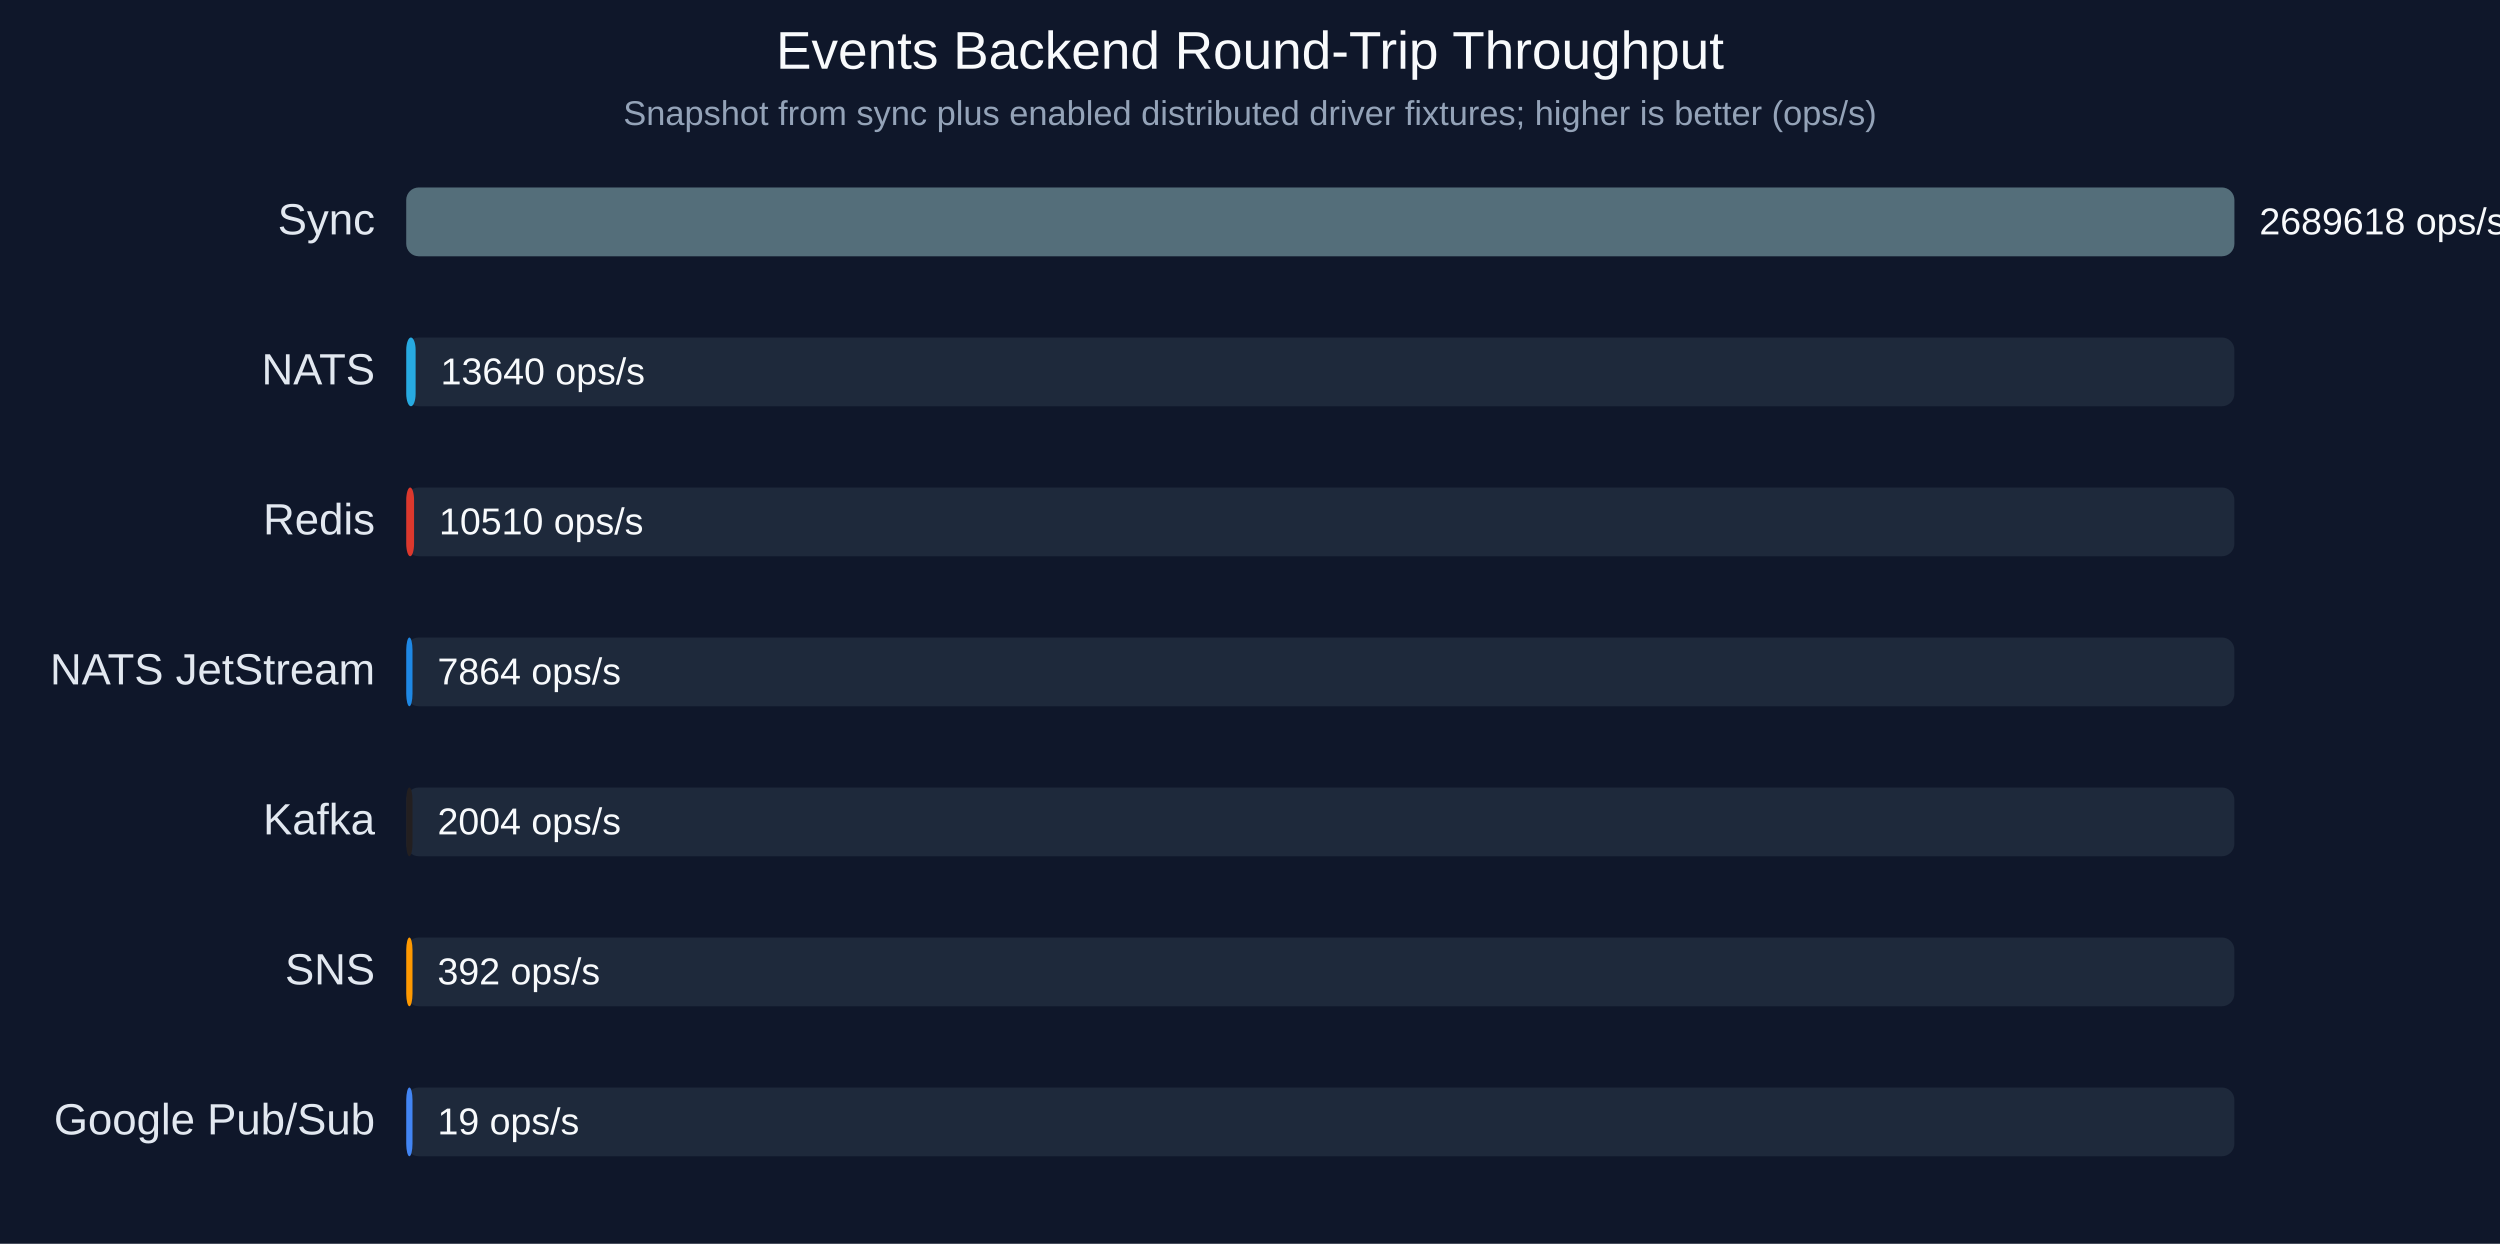
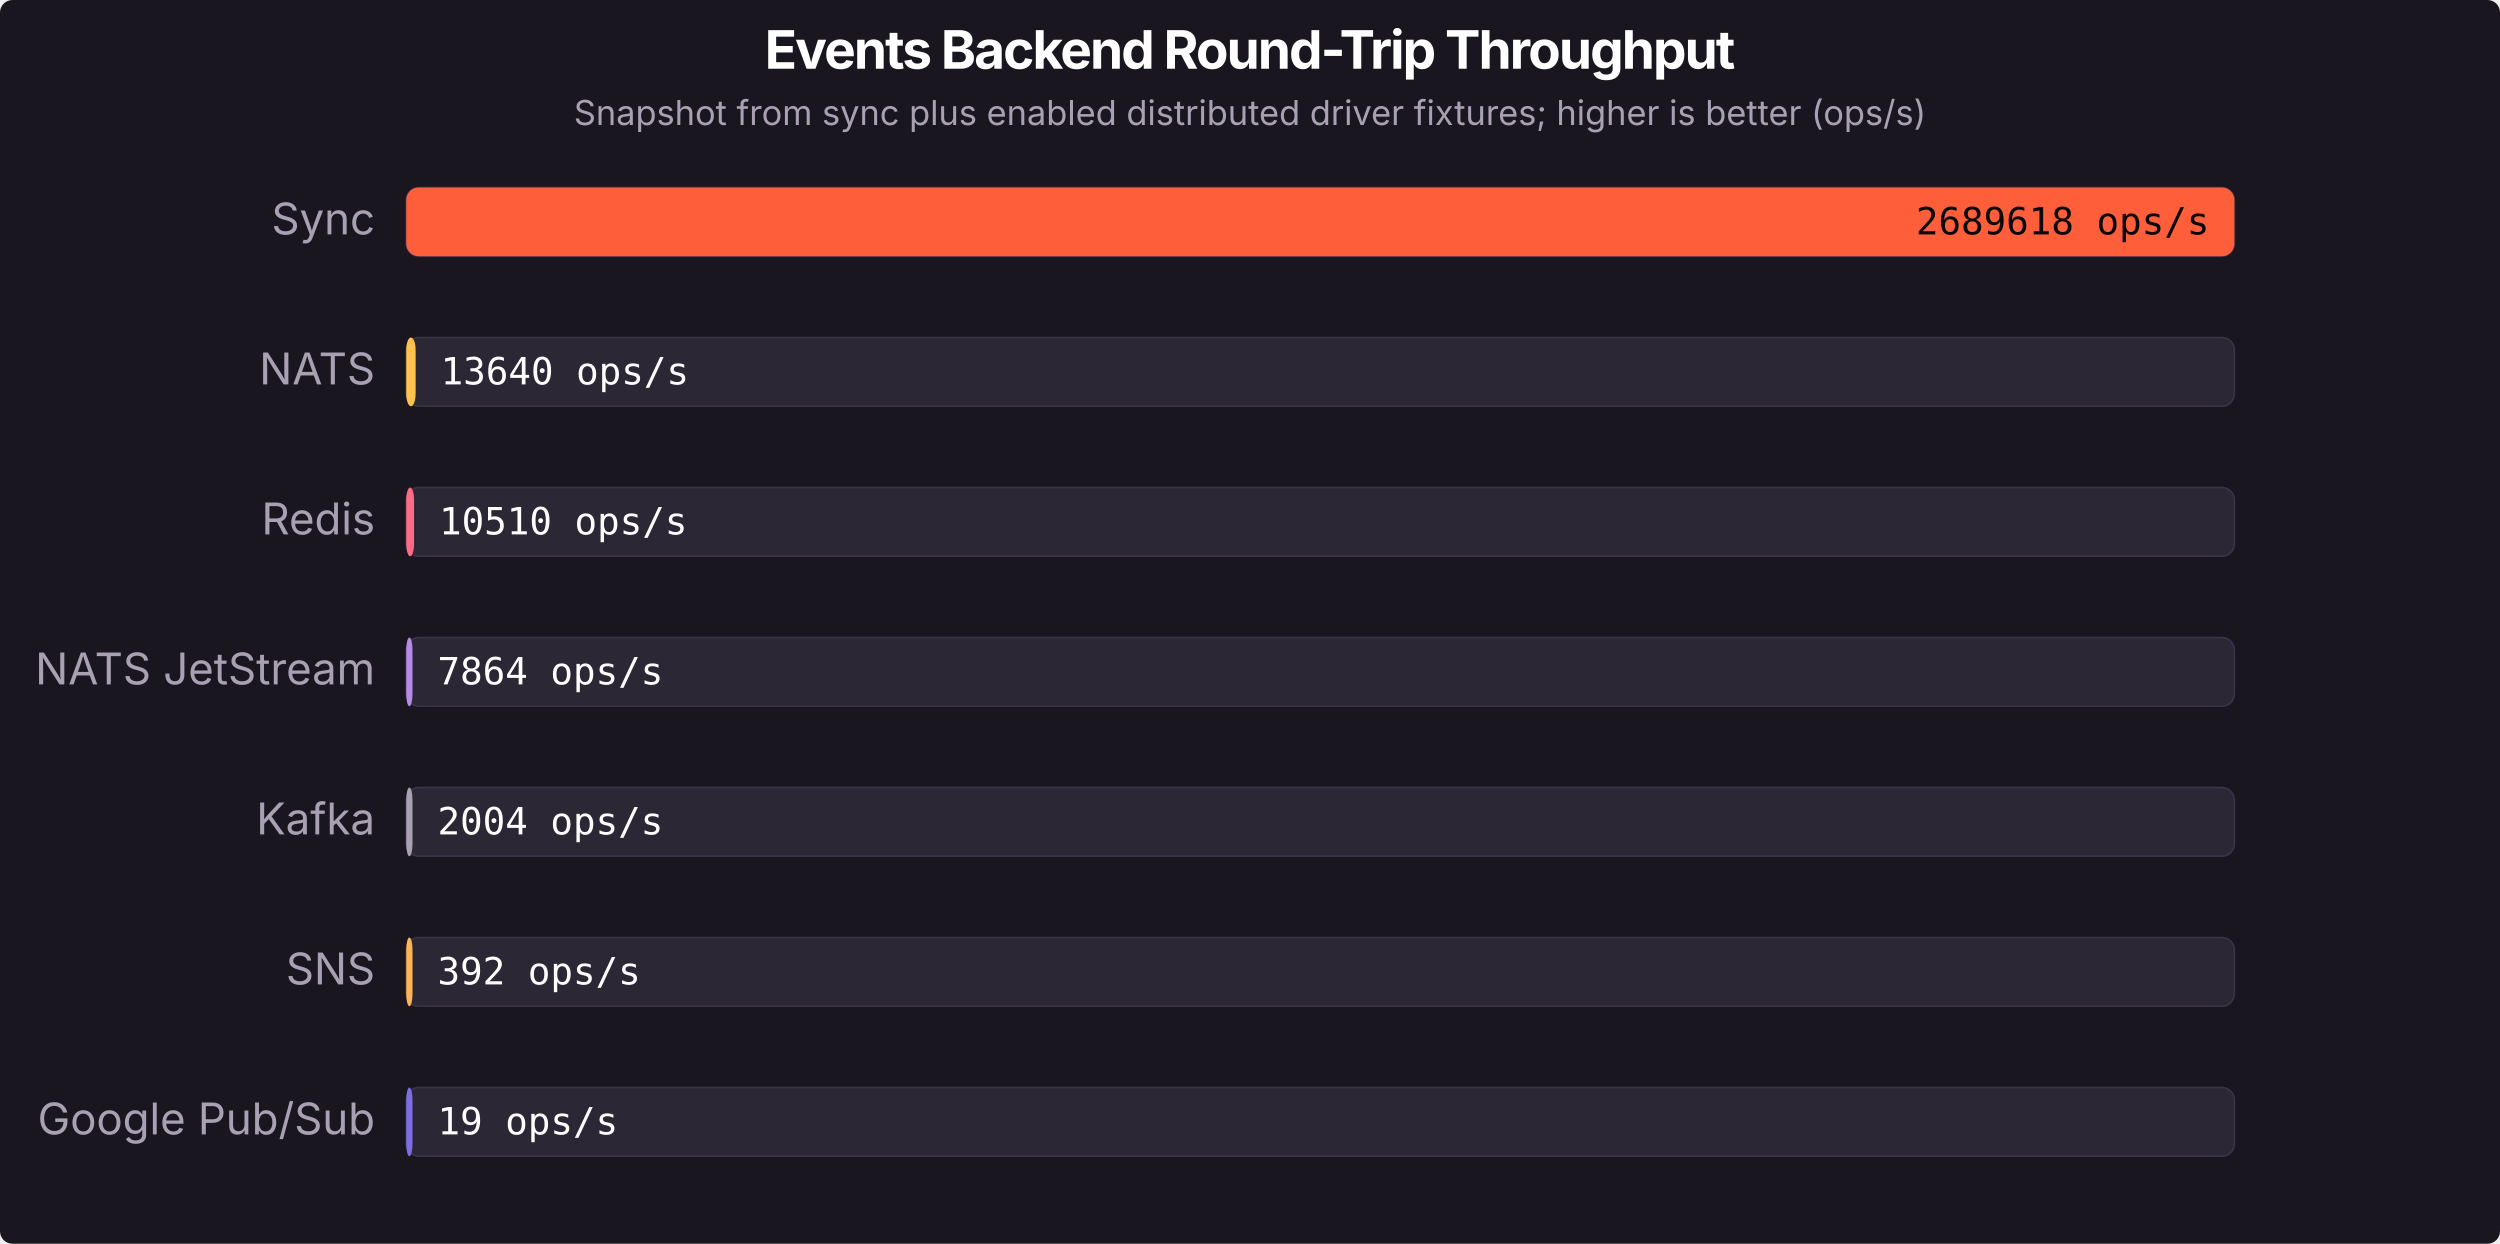
<svg xmlns="http://www.w3.org/2000/svg" width="1600" height="796" viewBox="0 0 1600 796">
-   <rect width="100%" height="100%" fill="#0f172a" />
-   <text x="800" y="44" text-anchor="middle" fill="#f8fafc" font-size="34" font-family="Arial, sans-serif">Events Backend Round-Trip Throughput</text>
-   <text x="800" y="80" text-anchor="middle" fill="#94a3b8" font-size="22" font-family="Arial, sans-serif">Snapshot from sync plus enabled distributed driver fixtures; higher is better (ops/s)</text>
-   <text x="240" y="150" text-anchor="end" fill="#e2e8f0" font-size="28" font-family="Arial, sans-serif">Sync</text>
-   <rect x="260" y="120" width="1170" height="44" rx="8" fill="#1e293b" />
-   <rect x="260" y="120" width="1170" height="44" rx="8" fill="#546E7A" />
-   <text x="1446" y="150" fill="#f8fafc" font-size="24" font-family="Arial, sans-serif">2689618 ops/s</text>
-   <text x="240" y="246" text-anchor="end" fill="#e2e8f0" font-size="28" font-family="Arial, sans-serif">NATS</text>
-   <rect x="260" y="216" width="1170" height="44" rx="8" fill="#1e293b" />
-   <rect x="260" y="216" width="6" height="44" rx="8" fill="#27AAE1" />
-   <text x="282" y="246" fill="#f8fafc" font-size="24" font-family="Arial, sans-serif">13640 ops/s</text>
-   <text x="240" y="342" text-anchor="end" fill="#e2e8f0" font-size="28" font-family="Arial, sans-serif">Redis</text>
-   <rect x="260" y="312" width="1170" height="44" rx="8" fill="#1e293b" />
-   <rect x="260" y="312" width="5" height="44" rx="8" fill="#DC382D" />
-   <text x="281" y="342" fill="#f8fafc" font-size="24" font-family="Arial, sans-serif">10510 ops/s</text>
-   <text x="240" y="438" text-anchor="end" fill="#e2e8f0" font-size="28" font-family="Arial, sans-serif">NATS JetStream</text>
-   <rect x="260" y="408" width="1170" height="44" rx="8" fill="#1e293b" />
-   <rect x="260" y="408" width="4" height="44" rx="8" fill="#1E88E5" />
-   <text x="280" y="438" fill="#f8fafc" font-size="24" font-family="Arial, sans-serif">7864 ops/s</text>
-   <text x="240" y="534" text-anchor="end" fill="#e2e8f0" font-size="28" font-family="Arial, sans-serif">Kafka</text>
-   <rect x="260" y="504" width="1170" height="44" rx="8" fill="#1e293b" />
-   <rect x="260" y="504" width="4" height="44" rx="8" fill="#231F20" />
-   <text x="280" y="534" fill="#f8fafc" font-size="24" font-family="Arial, sans-serif">2004 ops/s</text>
-   <text x="240" y="630" text-anchor="end" fill="#e2e8f0" font-size="28" font-family="Arial, sans-serif">SNS</text>
-   <rect x="260" y="600" width="1170" height="44" rx="8" fill="#1e293b" />
-   <rect x="260" y="600" width="4" height="44" rx="8" fill="#FF9900" />
-   <text x="280" y="630" fill="#f8fafc" font-size="24" font-family="Arial, sans-serif">392 ops/s</text>
-   <text x="240" y="726" text-anchor="end" fill="#e2e8f0" font-size="28" font-family="Arial, sans-serif">Google Pub/Sub</text>
-   <rect x="260" y="696" width="1170" height="44" rx="8" fill="#1e293b" />
-   <rect x="260" y="696" width="4" height="44" rx="8" fill="#4285F4" />
-   <text x="280" y="726" fill="#f8fafc" font-size="24" font-family="Arial, sans-serif">19 ops/s</text>
+   <rect width="100%" height="100%" rx="8" fill="#1A1620" />
+   <text x="800" y="44" text-anchor="middle" fill="#FFFFFF" font-size="34" font-weight="700" letter-spacing="-1.2" font-family="Space Grotesk, Inter, system-ui, sans-serif">Events Backend Round-Trip Throughput</text>
+   <text x="800" y="80" text-anchor="middle" fill="#A9A1B3" font-size="22" font-family="Inter, system-ui, sans-serif">Snapshot from sync plus enabled distributed driver fixtures; higher is better (ops/s)</text>
+   <text x="240" y="150" text-anchor="end" fill="#A9A1B3" font-size="28" font-family="Inter, system-ui, sans-serif">Sync</text>
+   <rect x="260" y="120" width="1170" height="44" rx="8" fill="#2C2734" stroke="#3D3349" />
+   <rect x="260" y="120" width="1170" height="44" rx="8" fill="#FF5E3A" />
+   <text x="1414" y="150" text-anchor="end" fill="#08070A" font-size="24" font-family="JetBrains Mono, ui-monospace, monospace">2689618 ops/s</text>
+   <text x="240" y="246" text-anchor="end" fill="#A9A1B3" font-size="28" font-family="Inter, system-ui, sans-serif">NATS</text>
+   <rect x="260" y="216" width="1170" height="44" rx="8" fill="#2C2734" stroke="#3D3349" />
+   <rect x="260" y="216" width="6" height="44" rx="8" fill="#FFC24D" />
+   <text x="282" y="246" text-anchor="start" fill="#FFFFFF" font-size="24" font-family="JetBrains Mono, ui-monospace, monospace">13640 ops/s</text>
+   <text x="240" y="342" text-anchor="end" fill="#A9A1B3" font-size="28" font-family="Inter, system-ui, sans-serif">Redis</text>
+   <rect x="260" y="312" width="1170" height="44" rx="8" fill="#2C2734" stroke="#3D3349" />
+   <rect x="260" y="312" width="5" height="44" rx="8" fill="#FF6B85" />
+   <text x="281" y="342" text-anchor="start" fill="#FFFFFF" font-size="24" font-family="JetBrains Mono, ui-monospace, monospace">10510 ops/s</text>
+   <text x="240" y="438" text-anchor="end" fill="#A9A1B3" font-size="28" font-family="Inter, system-ui, sans-serif">NATS JetStream</text>
+   <rect x="260" y="408" width="1170" height="44" rx="8" fill="#2C2734" stroke="#3D3349" />
+   <rect x="260" y="408" width="4" height="44" rx="8" fill="#B58AE8" />
+   <text x="280" y="438" text-anchor="start" fill="#FFFFFF" font-size="24" font-family="JetBrains Mono, ui-monospace, monospace">7864 ops/s</text>
+   <text x="240" y="534" text-anchor="end" fill="#A9A1B3" font-size="28" font-family="Inter, system-ui, sans-serif">Kafka</text>
+   <rect x="260" y="504" width="1170" height="44" rx="8" fill="#2C2734" stroke="#3D3349" />
+   <rect x="260" y="504" width="4" height="44" rx="8" fill="#A9A1B3" />
+   <text x="280" y="534" text-anchor="start" fill="#FFFFFF" font-size="24" font-family="JetBrains Mono, ui-monospace, monospace">2004 ops/s</text>
+   <text x="240" y="630" text-anchor="end" fill="#A9A1B3" font-size="28" font-family="Inter, system-ui, sans-serif">SNS</text>
+   <rect x="260" y="600" width="1170" height="44" rx="8" fill="#2C2734" stroke="#3D3349" />
+   <rect x="260" y="600" width="4" height="44" rx="8" fill="#FFB454" />
+   <text x="280" y="630" text-anchor="start" fill="#FFFFFF" font-size="24" font-family="JetBrains Mono, ui-monospace, monospace">392 ops/s</text>
+   <text x="240" y="726" text-anchor="end" fill="#A9A1B3" font-size="28" font-family="Inter, system-ui, sans-serif">Google Pub/Sub</text>
+   <rect x="260" y="696" width="1170" height="44" rx="8" fill="#2C2734" stroke="#3D3349" />
+   <rect x="260" y="696" width="4" height="44" rx="8" fill="#7D6EE7" />
+   <text x="280" y="726" text-anchor="start" fill="#FFFFFF" font-size="24" font-family="JetBrains Mono, ui-monospace, monospace">19 ops/s</text>
</svg>
